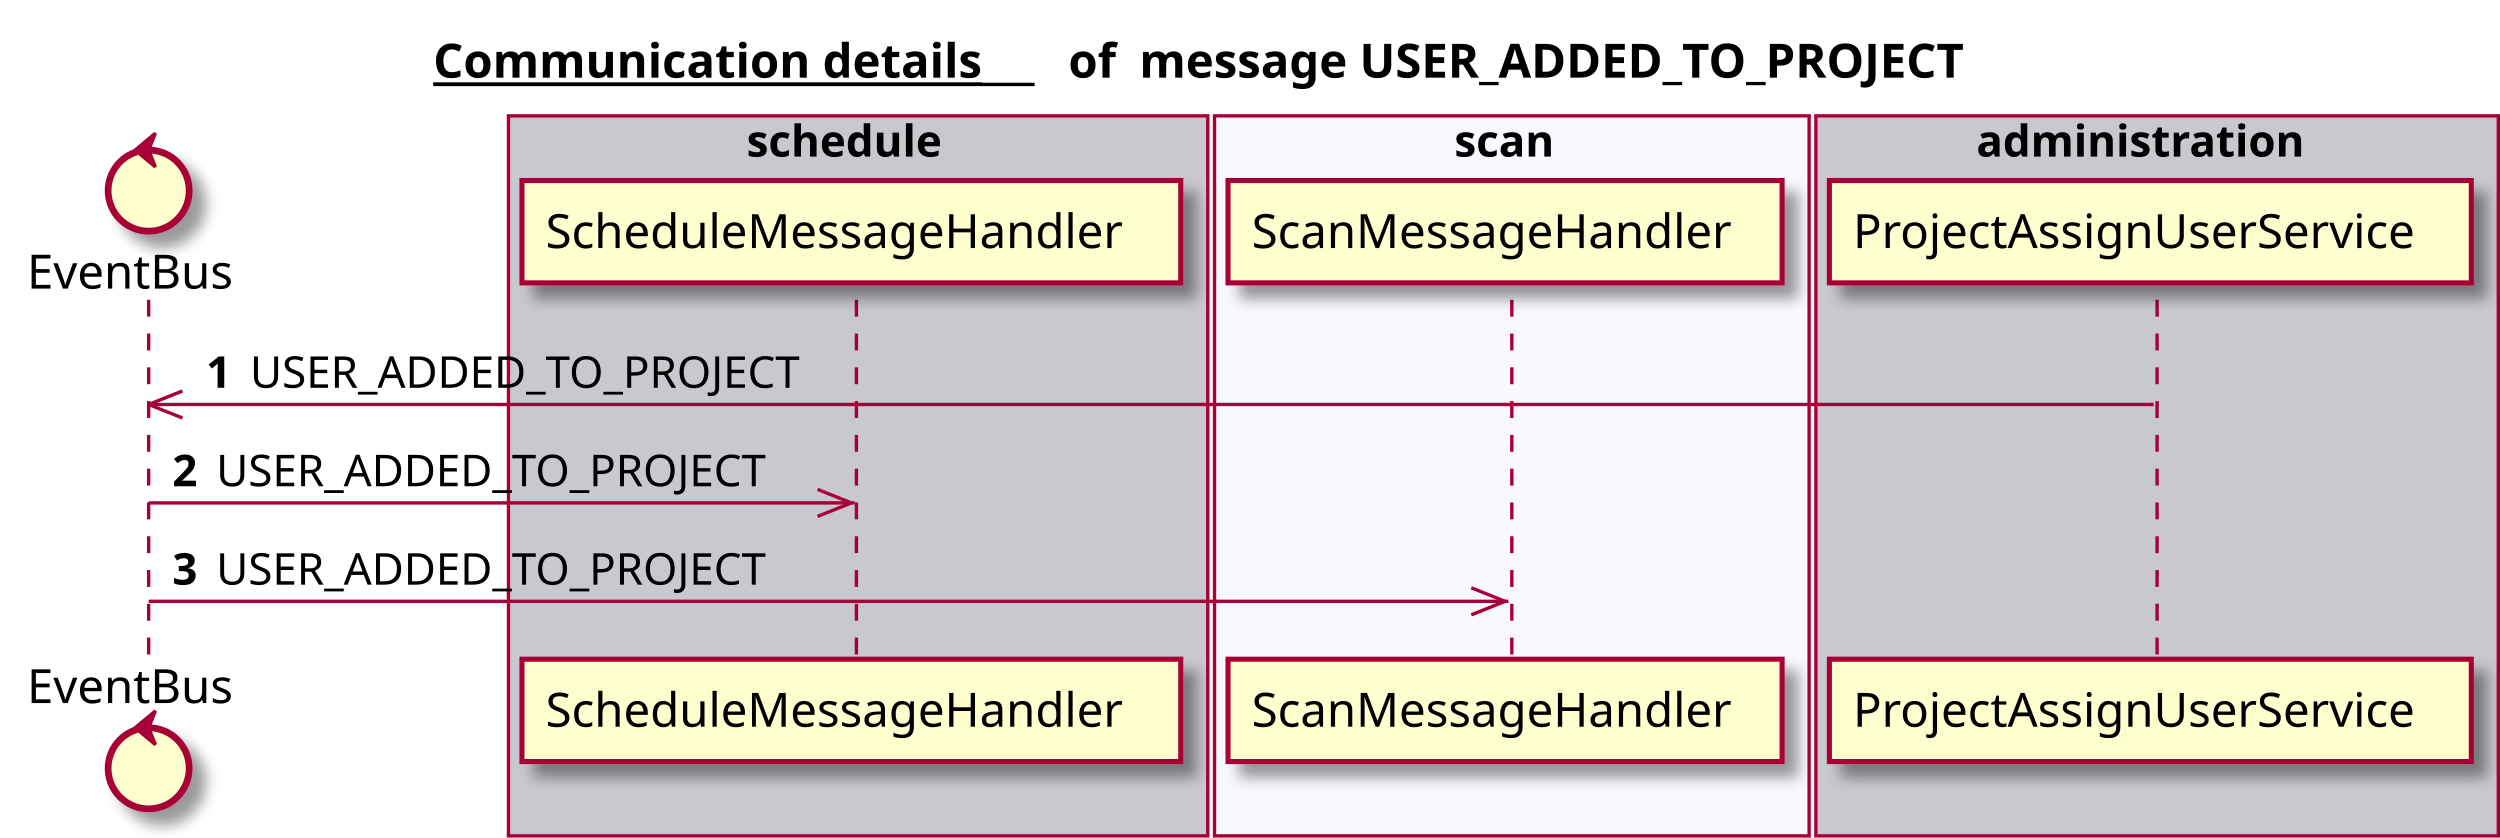
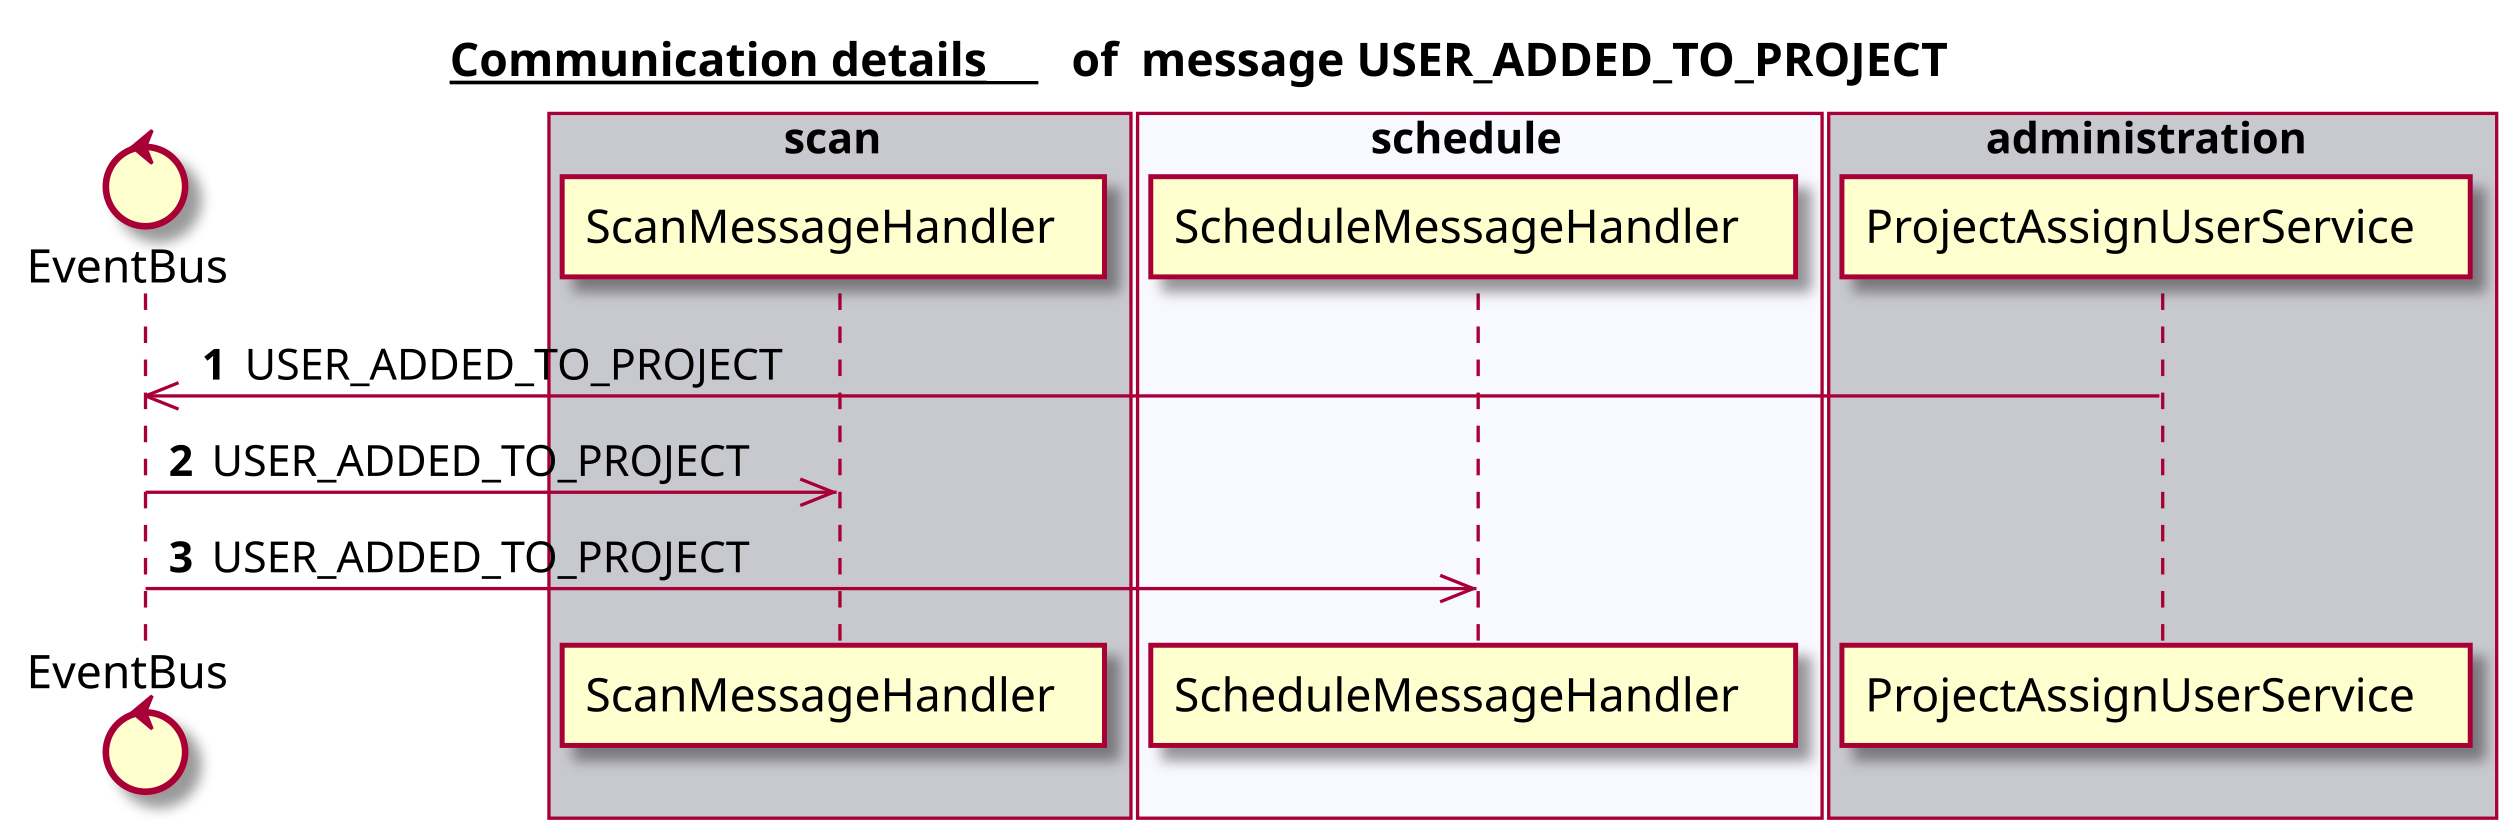
- <svg xmlns="http://www.w3.org/2000/svg" contentScriptType="application/ecmascript" contentStyleType="text/css" height="248px" preserveAspectRatio="none" style="width:740px;height:248px;" version="1.1" viewBox="0 0 740 248" width="740px" zoomAndPan="magnify">
+ <svg xmlns="http://www.w3.org/2000/svg" contentScriptType="application/ecmascript" contentStyleType="text/css" height="248px" preserveAspectRatio="none" style="width:756px;height:248px;" version="1.1" viewBox="0 0 756 248" width="756px" zoomAndPan="magnify">
  <defs>
-     <filter height="300%" id="fwebnrj" width="300%" x="-1" y="-1">
+     <filter height="300%" id="fyvfa61" width="300%" x="-1" y="-1">
      <feGaussianBlur result="blurOut" stdDeviation="2.0" />
      <feColorMatrix in="blurOut" result="blurOut2" type="matrix" values="0 0 0 0 0 0 0 0 0 0 0 0 0 0 0 0 0 0 .4 0" />
      <feOffset dx="4.0" dy="4.0" in="blurOut2" result="blurOut3" />
      <feBlend in="SourceGraphic" in2="blurOut3" mode="normal" />
    </filter>
  </defs>
  <g>
-     <text fill="#000000" font-family="sans-serif" font-size="14" font-weight="bold" lengthAdjust="spacingAndGlyphs" text-decoration="underline" textLength="178" x="128.25" y="22.995">Communication details</text>
-     <line style="stroke: #000000; stroke-width: 1.0;" x1="128.25" x2="306.25" y1="24.995" y2="24.995" />
-     <text fill="#000000" font-family="sans-serif" font-size="14" font-weight="bold" lengthAdjust="spacingAndGlyphs" textLength="16" x="316.25" y="22.995">of</text>
-     <text fill="#000000" font-family="sans-serif" font-size="14" font-weight="bold" lengthAdjust="spacingAndGlyphs" textLength="278" x="337.25" y="22.995">message USER_ADDED_TO_PROJECT</text>
-     <rect fill="#C8C8CF" height="213.125" style="stroke: #A80036; stroke-width: 1.0;" width="207" x="150.5" y="34.297" />
-     <text fill="#000000" font-family="sans-serif" font-size="13" font-weight="bold" lengthAdjust="spacingAndGlyphs" textLength="66" x="221" y="46.364">schedule</text>
-     <rect fill="#F8F8FF" height="213.125" style="stroke: #A80036; stroke-width: 1.0;" width="176" x="359.5" y="34.297" />
-     <text fill="#000000" font-family="sans-serif" font-size="13" font-weight="bold" lengthAdjust="spacingAndGlyphs" textLength="34" x="430.5" y="46.364">scan</text>
-     <rect fill="#C8C8CF" height="213.125" style="stroke: #A80036; stroke-width: 1.0;" width="202" x="537.5" y="34.297" />
-     <text fill="#000000" font-family="sans-serif" font-size="13" font-weight="bold" lengthAdjust="spacingAndGlyphs" textLength="107" x="585" y="46.364">administration</text>
+     <text fill="#000000" font-family="sans-serif" font-size="14" font-weight="bold" lengthAdjust="spacingAndGlyphs" text-decoration="underline" textLength="178" x="136" y="22.995">Communication details</text>
+     <line style="stroke: #000000; stroke-width: 1.0;" x1="136" x2="314" y1="24.995" y2="24.995" />
+     <text fill="#000000" font-family="sans-serif" font-size="14" font-weight="bold" lengthAdjust="spacingAndGlyphs" textLength="16" x="324" y="22.995">of</text>
+     <text fill="#000000" font-family="sans-serif" font-size="14" font-weight="bold" lengthAdjust="spacingAndGlyphs" textLength="278" x="345" y="22.995">message USER_ADDED_TO_PROJECT</text>
+     <rect fill="#C8C8CF" height="213.125" style="stroke: #A80036; stroke-width: 1.0;" width="176" x="166" y="34.297" />
+     <text fill="#000000" font-family="sans-serif" font-size="13" font-weight="bold" lengthAdjust="spacingAndGlyphs" textLength="34" x="237" y="46.364">scan</text>
+     <rect fill="#F8F8FF" height="213.125" style="stroke: #A80036; stroke-width: 1.0;" width="207" x="344" y="34.297" />
+     <text fill="#000000" font-family="sans-serif" font-size="13" font-weight="bold" lengthAdjust="spacingAndGlyphs" textLength="66" x="414.5" y="46.364">schedule</text>
+     <rect fill="#C8C8CF" height="213.125" style="stroke: #A80036; stroke-width: 1.0;" width="202" x="553" y="34.297" />
+     <text fill="#000000" font-family="sans-serif" font-size="13" font-weight="bold" lengthAdjust="spacingAndGlyphs" textLength="107" x="600.5" y="46.364">administration</text>
    <line style="stroke: #A80036; stroke-width: 1.0; stroke-dasharray: 5.0,5.0;" x1="44" x2="44" y1="88.727" y2="196.125" />
-     <line style="stroke: #A80036; stroke-width: 1.0; stroke-dasharray: 5.0,5.0;" x1="253.5" x2="253.5" y1="88.727" y2="196.125" />
-     <line style="stroke: #A80036; stroke-width: 1.0; stroke-dasharray: 5.0,5.0;" x1="447.5" x2="447.5" y1="88.727" y2="196.125" />
-     <line style="stroke: #A80036; stroke-width: 1.0; stroke-dasharray: 5.0,5.0;" x1="638.5" x2="638.5" y1="88.727" y2="196.125" />
+     <line style="stroke: #A80036; stroke-width: 1.0; stroke-dasharray: 5.0,5.0;" x1="254" x2="254" y1="88.727" y2="196.125" />
+     <line style="stroke: #A80036; stroke-width: 1.0; stroke-dasharray: 5.0,5.0;" x1="447" x2="447" y1="88.727" y2="196.125" />
+     <line style="stroke: #A80036; stroke-width: 1.0; stroke-dasharray: 5.0,5.0;" x1="654" x2="654" y1="88.727" y2="196.125" />
    <text fill="#000000" font-family="sans-serif" font-size="14" lengthAdjust="spacingAndGlyphs" textLength="66" x="8" y="85.425">EventBus</text>
-     <ellipse cx="44" cy="56.43" fill="#FEFECE" filter="url(#fwebnrj)" rx="12" ry="12" style="stroke: #A80036; stroke-width: 2.0;" />
+     <ellipse cx="44" cy="56.43" fill="#FEFECE" filter="url(#fyvfa61)" rx="12" ry="12" style="stroke: #A80036; stroke-width: 2.0;" />
    <polygon fill="#A80036" points="40,44.43,46,39.43,44,44.43,46,49.43,40,44.43" style="stroke: #A80036; stroke-width: 1.0;" />
    <text fill="#000000" font-family="sans-serif" font-size="14" lengthAdjust="spacingAndGlyphs" textLength="66" x="8" y="208.12">EventBus</text>
-     <ellipse cx="44" cy="227.422" fill="#FEFECE" filter="url(#fwebnrj)" rx="12" ry="12" style="stroke: #A80036; stroke-width: 2.0;" />
+     <ellipse cx="44" cy="227.422" fill="#FEFECE" filter="url(#fyvfa61)" rx="12" ry="12" style="stroke: #A80036; stroke-width: 2.0;" />
    <polygon fill="#A80036" points="40,215.422,46,210.422,44,215.422,46,220.422,40,215.422" style="stroke: #A80036; stroke-width: 1.0;" />
-     <rect fill="#FEFECE" filter="url(#fwebnrj)" height="30.297" style="stroke: #A80036; stroke-width: 1.5;" width="195" x="154.5" y="53.43" />
-     <text fill="#000000" font-family="sans-serif" font-size="14" lengthAdjust="spacingAndGlyphs" textLength="181" x="161.5" y="73.425">ScheduleMessageHandler</text>
-     <rect fill="#FEFECE" filter="url(#fwebnrj)" height="30.297" style="stroke: #A80036; stroke-width: 1.5;" width="195" x="154.5" y="195.125" />
-     <text fill="#000000" font-family="sans-serif" font-size="14" lengthAdjust="spacingAndGlyphs" textLength="181" x="161.5" y="215.12">ScheduleMessageHandler</text>
-     <rect fill="#FEFECE" filter="url(#fwebnrj)" height="30.297" style="stroke: #A80036; stroke-width: 1.5;" width="164" x="363.5" y="53.43" />
-     <text fill="#000000" font-family="sans-serif" font-size="14" lengthAdjust="spacingAndGlyphs" textLength="150" x="370.5" y="73.425">ScanMessageHandler</text>
-     <rect fill="#FEFECE" filter="url(#fwebnrj)" height="30.297" style="stroke: #A80036; stroke-width: 1.5;" width="164" x="363.5" y="195.125" />
-     <text fill="#000000" font-family="sans-serif" font-size="14" lengthAdjust="spacingAndGlyphs" textLength="150" x="370.5" y="215.12">ScanMessageHandler</text>
-     <rect fill="#FEFECE" filter="url(#fwebnrj)" height="30.297" style="stroke: #A80036; stroke-width: 1.5;" width="190" x="541.5" y="53.43" />
-     <text fill="#000000" font-family="sans-serif" font-size="14" lengthAdjust="spacingAndGlyphs" textLength="176" x="548.5" y="73.425">ProjectAssignUserService</text>
-     <rect fill="#FEFECE" filter="url(#fwebnrj)" height="30.297" style="stroke: #A80036; stroke-width: 1.5;" width="190" x="541.5" y="195.125" />
-     <text fill="#000000" font-family="sans-serif" font-size="14" lengthAdjust="spacingAndGlyphs" textLength="176" x="548.5" y="215.12">ProjectAssignUserService</text>
+     <rect fill="#FEFECE" filter="url(#fyvfa61)" height="30.297" style="stroke: #A80036; stroke-width: 1.5;" width="164" x="170" y="53.43" />
+     <text fill="#000000" font-family="sans-serif" font-size="14" lengthAdjust="spacingAndGlyphs" textLength="150" x="177" y="73.425">ScanMessageHandler</text>
+     <rect fill="#FEFECE" filter="url(#fyvfa61)" height="30.297" style="stroke: #A80036; stroke-width: 1.5;" width="164" x="170" y="195.125" />
+     <text fill="#000000" font-family="sans-serif" font-size="14" lengthAdjust="spacingAndGlyphs" textLength="150" x="177" y="215.12">ScanMessageHandler</text>
+     <rect fill="#FEFECE" filter="url(#fyvfa61)" height="30.297" style="stroke: #A80036; stroke-width: 1.5;" width="195" x="348" y="53.43" />
+     <text fill="#000000" font-family="sans-serif" font-size="14" lengthAdjust="spacingAndGlyphs" textLength="181" x="355" y="73.425">ScheduleMessageHandler</text>
+     <rect fill="#FEFECE" filter="url(#fyvfa61)" height="30.297" style="stroke: #A80036; stroke-width: 1.5;" width="195" x="348" y="195.125" />
+     <text fill="#000000" font-family="sans-serif" font-size="14" lengthAdjust="spacingAndGlyphs" textLength="181" x="355" y="215.12">ScheduleMessageHandler</text>
+     <rect fill="#FEFECE" filter="url(#fyvfa61)" height="30.297" style="stroke: #A80036; stroke-width: 1.5;" width="190" x="557" y="53.43" />
+     <text fill="#000000" font-family="sans-serif" font-size="14" lengthAdjust="spacingAndGlyphs" textLength="176" x="564" y="73.425">ProjectAssignUserService</text>
+     <rect fill="#FEFECE" filter="url(#fyvfa61)" height="30.297" style="stroke: #A80036; stroke-width: 1.5;" width="190" x="557" y="195.125" />
+     <text fill="#000000" font-family="sans-serif" font-size="14" lengthAdjust="spacingAndGlyphs" textLength="176" x="564" y="215.12">ProjectAssignUserService</text>
    <line style="stroke: #A80036; stroke-width: 1.0;" x1="44" x2="54" y1="119.727" y2="115.727" />
    <line style="stroke: #A80036; stroke-width: 1.0;" x1="44" x2="54" y1="119.727" y2="123.727" />
-     <line style="stroke: #A80036; stroke-width: 1.0;" x1="44" x2="637.5" y1="119.727" y2="119.727" />
+     <line style="stroke: #A80036; stroke-width: 1.0;" x1="44" x2="653" y1="119.727" y2="119.727" />
    <text fill="#000000" font-family="sans-serif" font-size="13" font-weight="bold" lengthAdjust="spacingAndGlyphs" textLength="9" x="61" y="114.793">1</text>
    <text fill="#000000" font-family="sans-serif" font-size="13" lengthAdjust="spacingAndGlyphs" textLength="173" x="74" y="114.793">USER_ADDED_TO_PROJECT</text>
    <line style="stroke: #A80036; stroke-width: 1.0;" x1="252" x2="242" y1="148.859" y2="144.859" />
    <line style="stroke: #A80036; stroke-width: 1.0;" x1="252" x2="242" y1="148.859" y2="152.859" />
    <line style="stroke: #A80036; stroke-width: 1.0;" x1="44" x2="253" y1="148.859" y2="148.859" />
    <text fill="#000000" font-family="sans-serif" font-size="13" font-weight="bold" lengthAdjust="spacingAndGlyphs" textLength="9" x="51" y="143.926">2</text>
    <text fill="#000000" font-family="sans-serif" font-size="13" lengthAdjust="spacingAndGlyphs" textLength="173" x="64" y="143.926">USER_ADDED_TO_PROJECT</text>
    <line style="stroke: #A80036; stroke-width: 1.0;" x1="445.5" x2="435.5" y1="177.992" y2="173.992" />
    <line style="stroke: #A80036; stroke-width: 1.0;" x1="445.5" x2="435.5" y1="177.992" y2="181.992" />
    <line style="stroke: #A80036; stroke-width: 1.0;" x1="44" x2="446.5" y1="177.992" y2="177.992" />
    <text fill="#000000" font-family="sans-serif" font-size="13" font-weight="bold" lengthAdjust="spacingAndGlyphs" textLength="9" x="51" y="173.059">3</text>
    <text fill="#000000" font-family="sans-serif" font-size="13" lengthAdjust="spacingAndGlyphs" textLength="173" x="64" y="173.059">USER_ADDED_TO_PROJECT</text>
  </g>
</svg>
